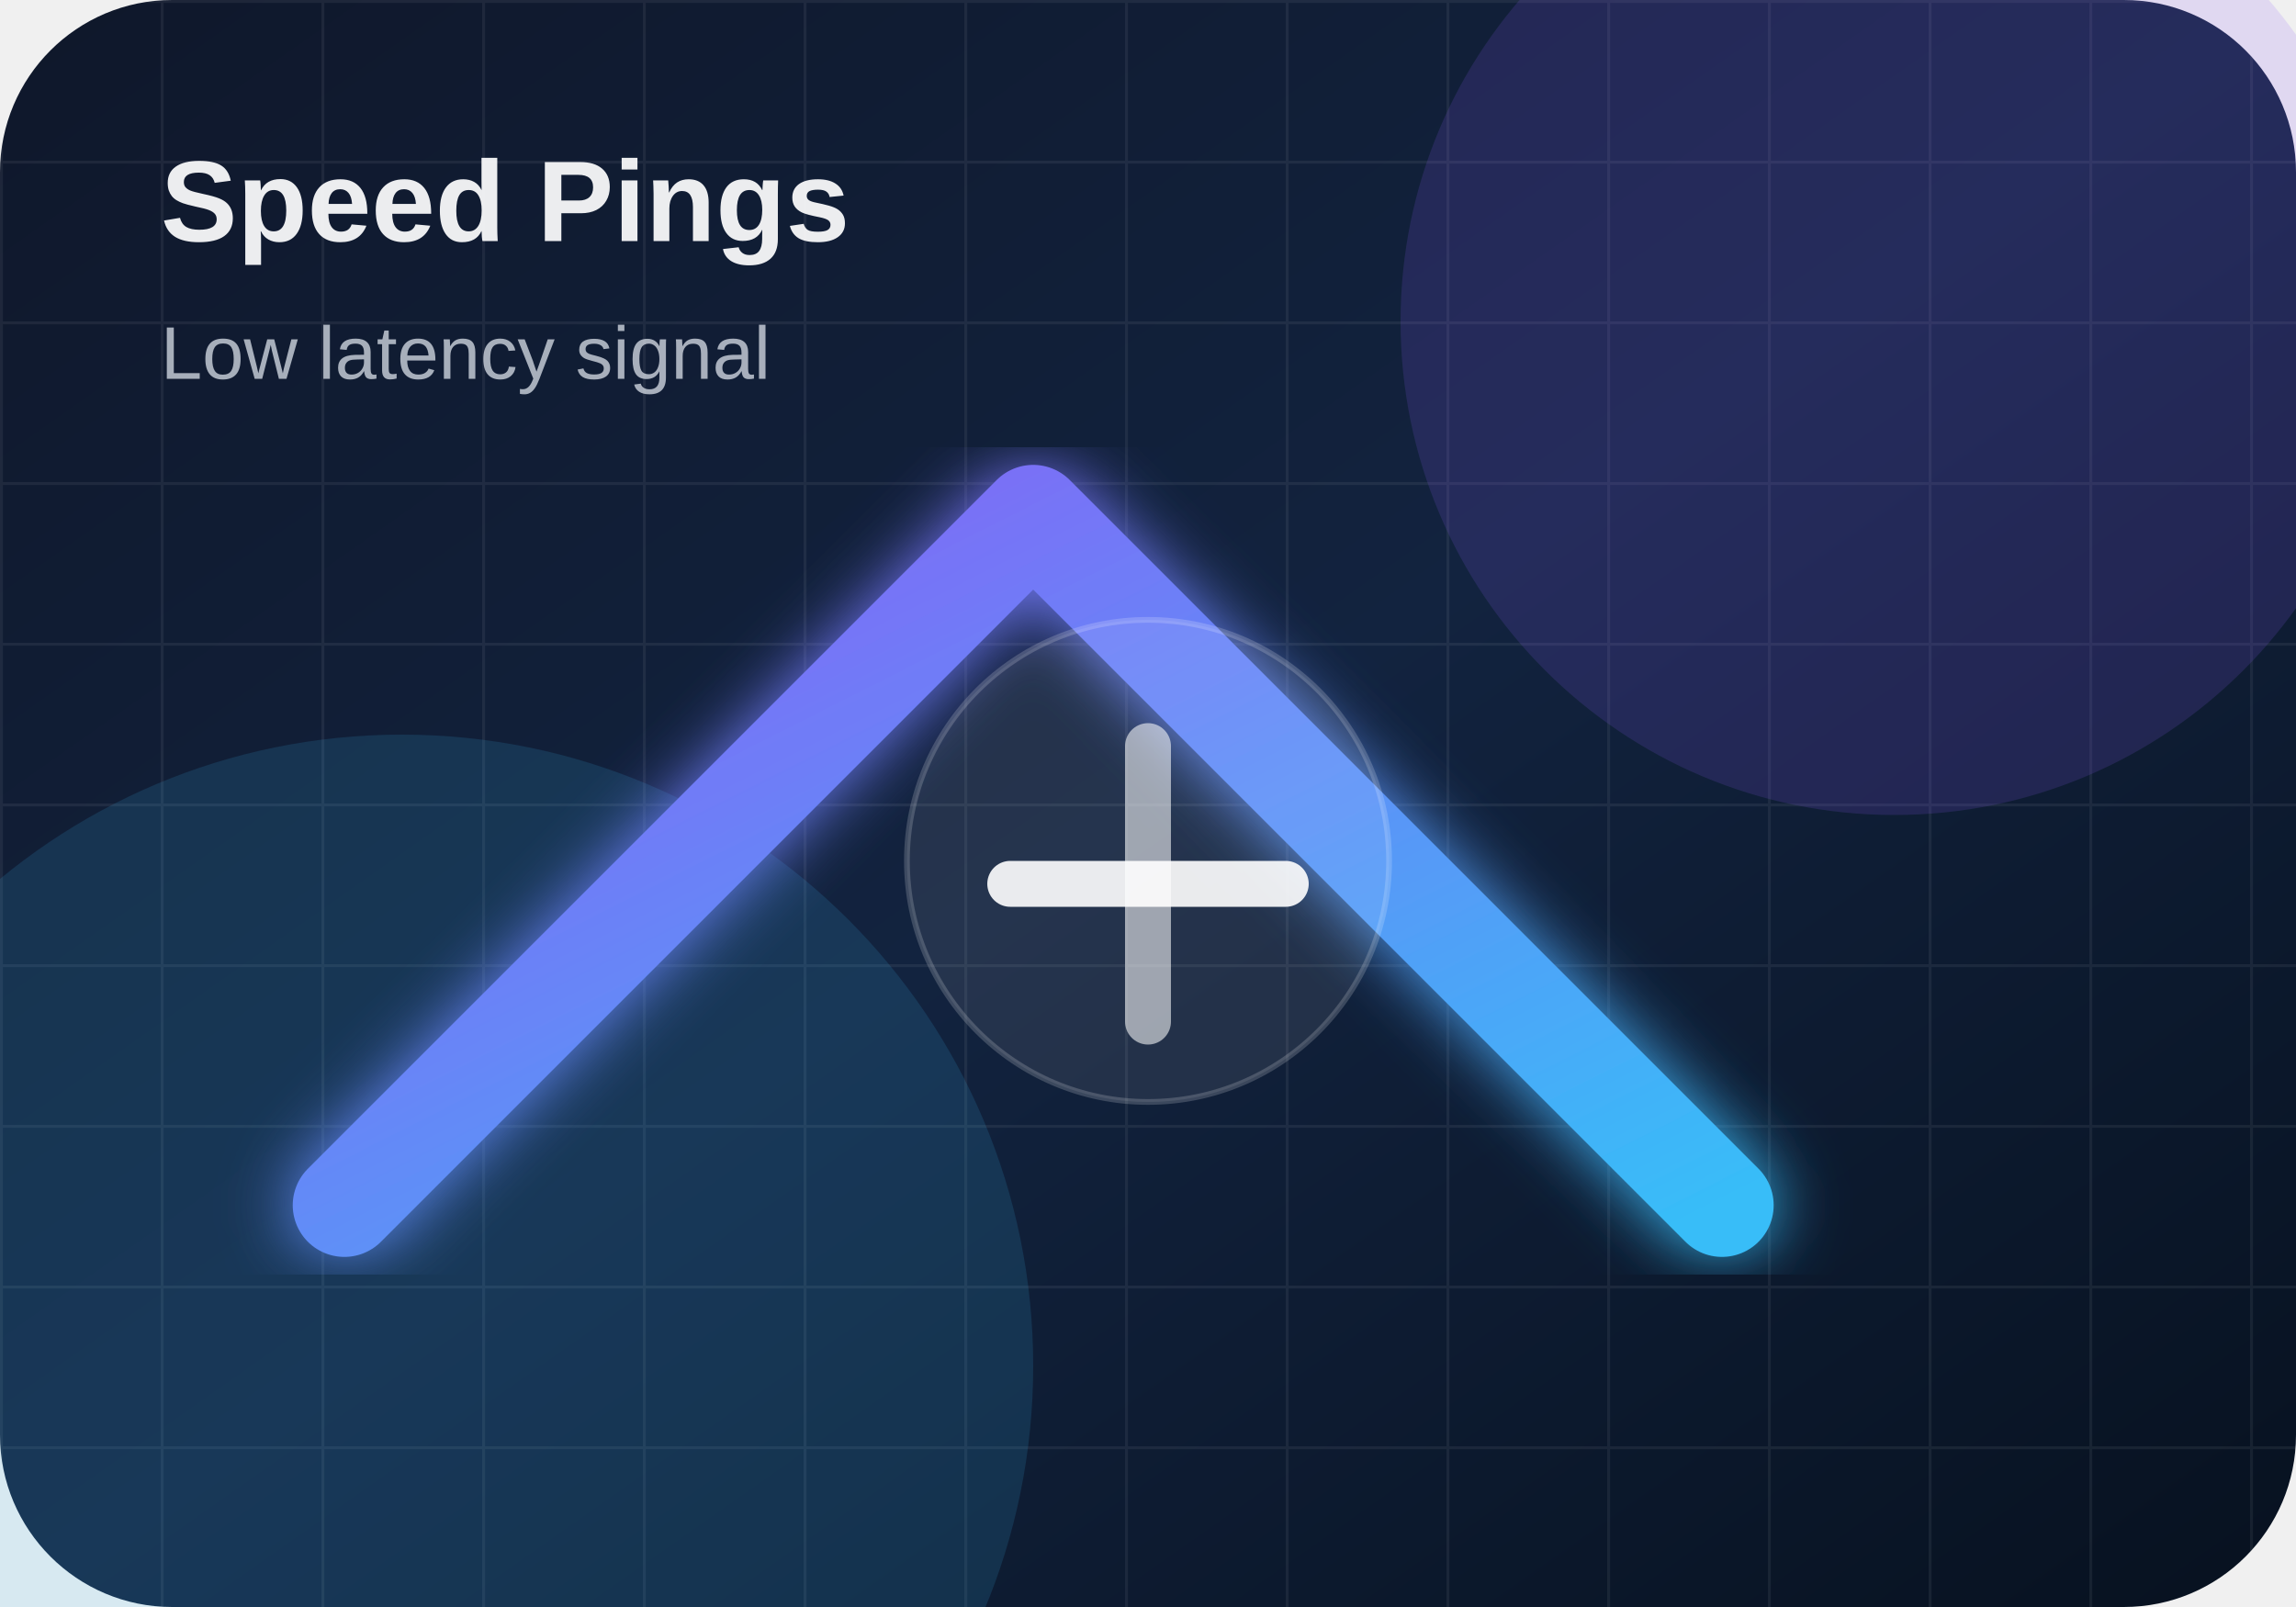
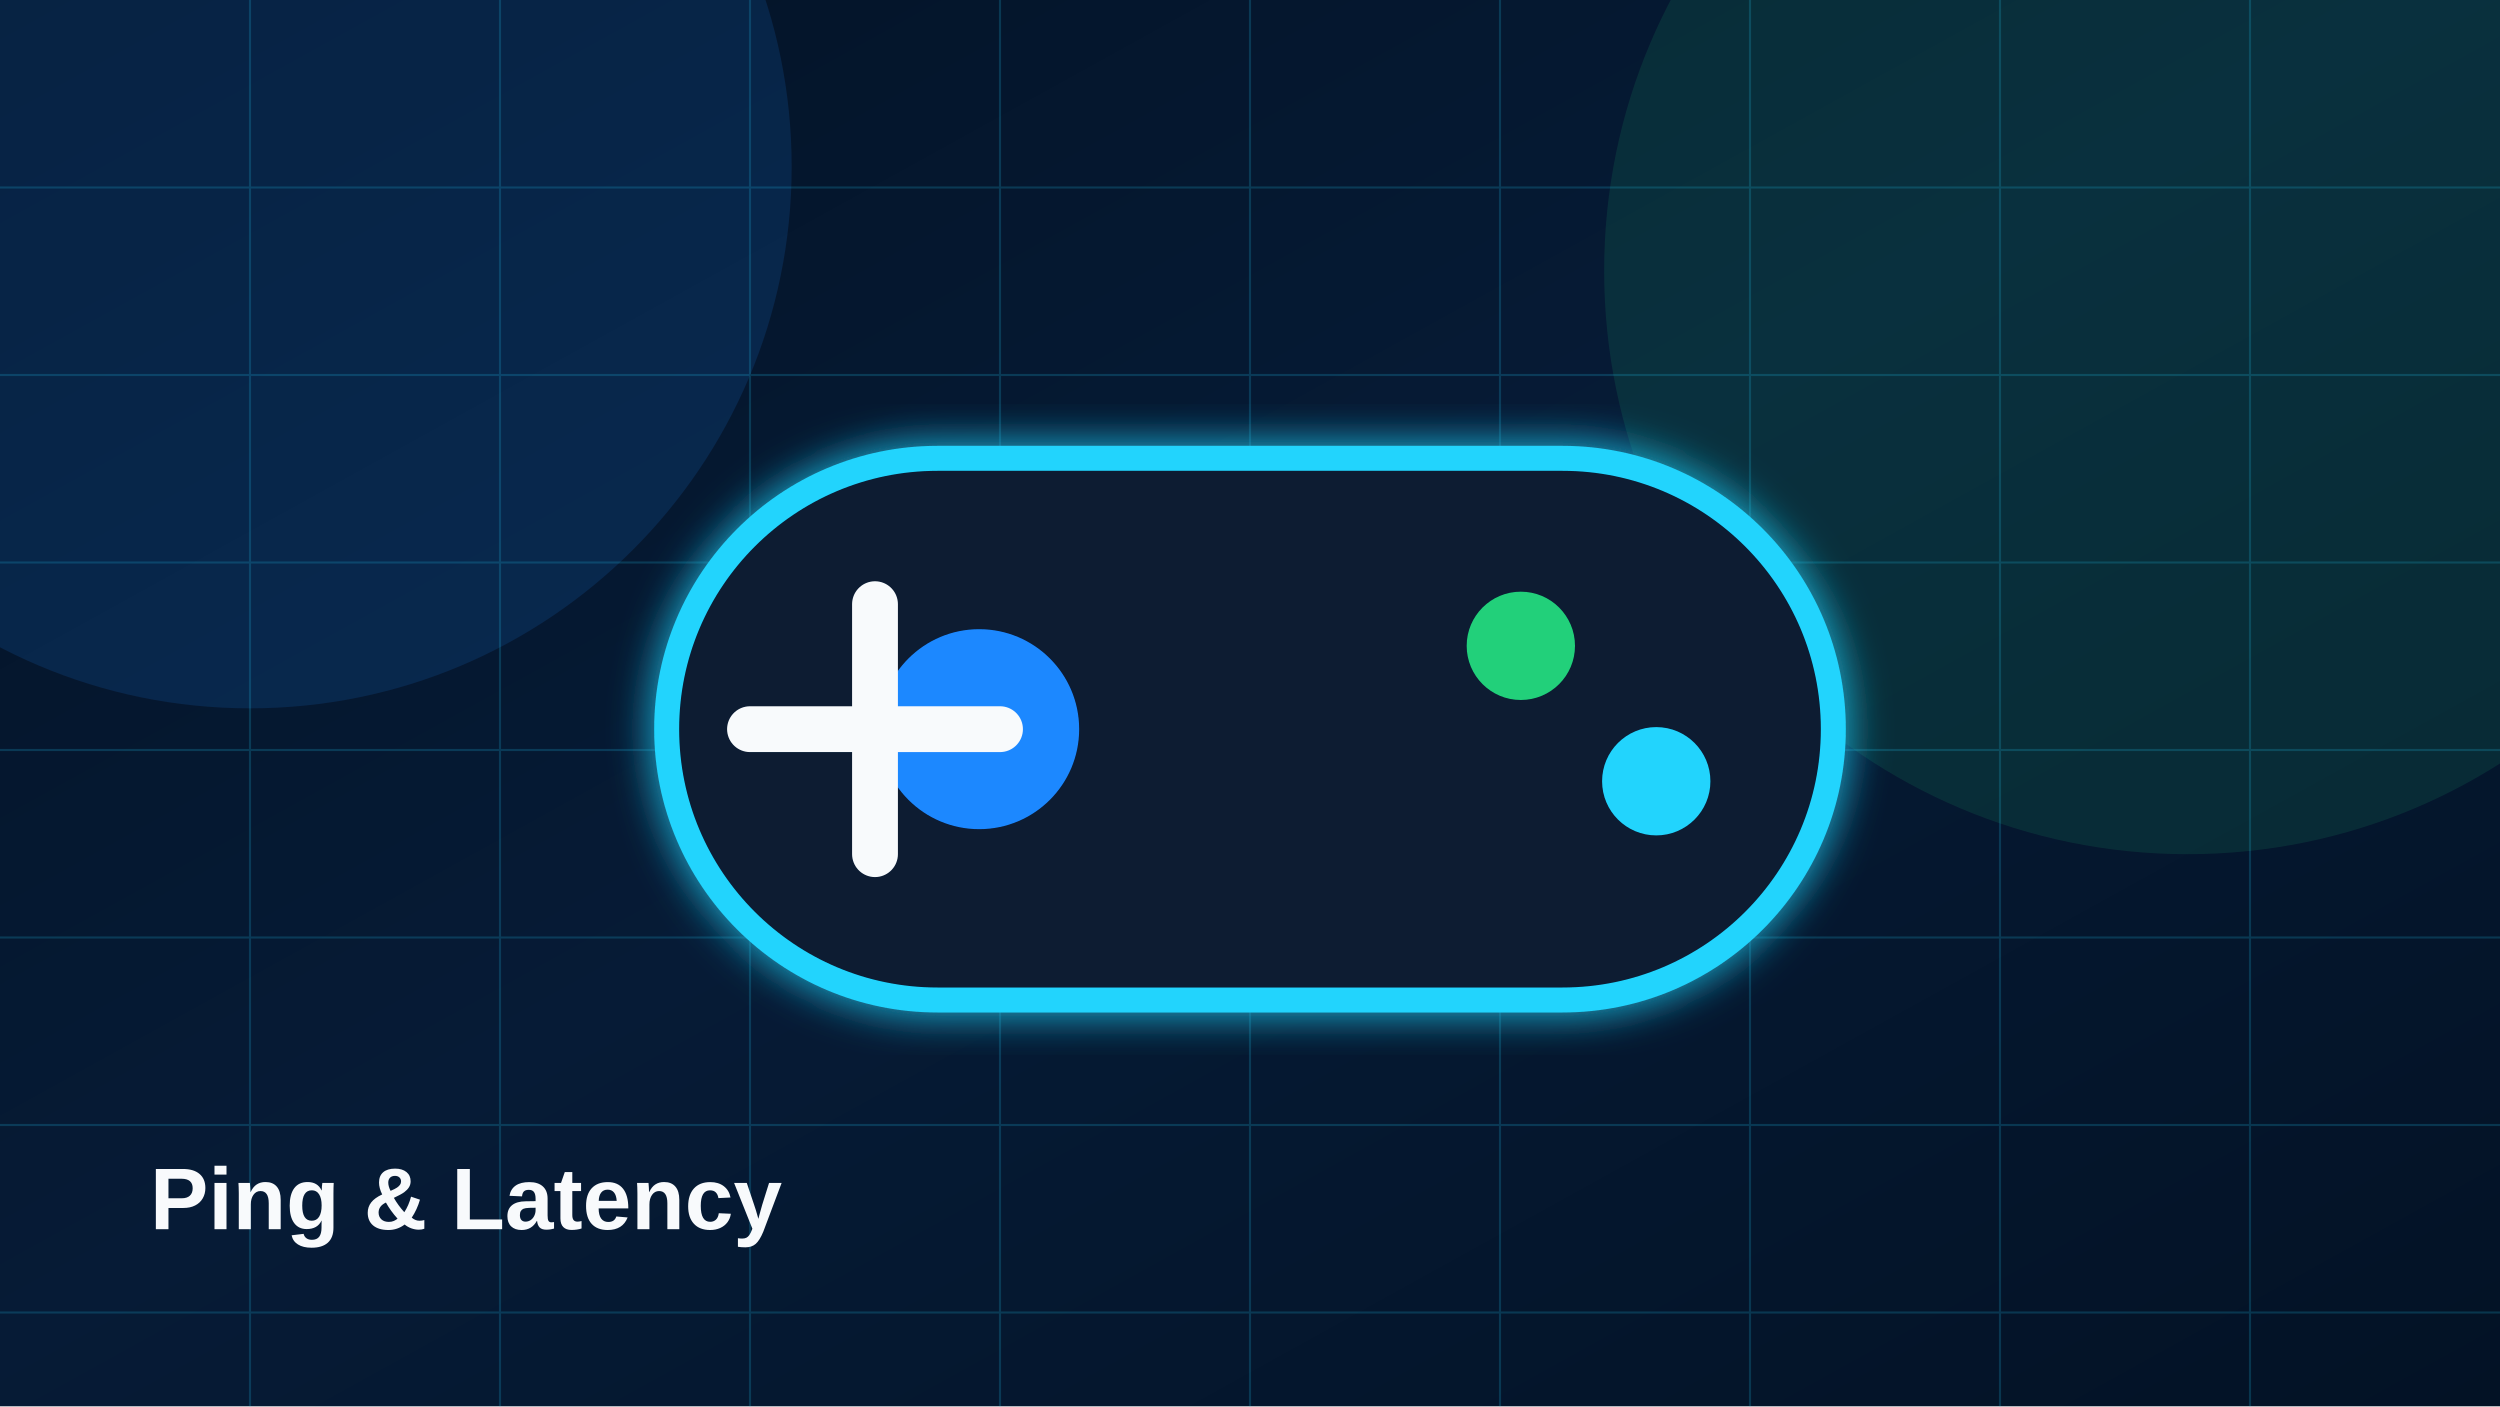
- <svg xmlns="http://www.w3.org/2000/svg" viewBox="0 0 400 280" role="img" aria-label="Low latency signal">
+ <svg xmlns="http://www.w3.org/2000/svg" viewBox="0 0 1200 675" role="img" aria-label="Ping &amp; Latency">
  <defs>
    <linearGradient id="bg" x1="0" y1="0" x2="1" y2="1">
-       <stop offset="0" stop-color="#0f172a" />
-       <stop offset="0.5" stop-color="#12233f" />
-       <stop offset="1" stop-color="#07111f" />
+       <stop stop-color="#031225" />
+       <stop offset="0.48" stop-color="#061b36" />
+       <stop offset="1" stop-color="#031225" />
    </linearGradient>
-     <linearGradient id="main" x1="0" y1="0" x2="1" y2="1">
-       <stop offset="0" stop-color="#8b5cf6" />
-       <stop offset="1" stop-color="#38bdf8" />
+     <linearGradient id="g" x1="0" y1="0" x2="1" y2="1">
+       <stop stop-color="#1E88FF" />
+       <stop offset=".5" stop-color="#21D4FD" />
+       <stop offset="1" stop-color="#21D07A" />
    </linearGradient>
    <filter id="glow">
-       <feGaussianBlur stdDeviation="6" result="b" />
+       <feGaussianBlur stdDeviation="10" result="b" />
      <feMerge>
        <feMergeNode in="b" />
        <feMergeNode in="SourceGraphic" />
      </feMerge>
    </filter>
-     <pattern id="grid" width="28" height="28" patternUnits="userSpaceOnUse">
-       <path d="M28 0H0V28" fill="none" stroke="rgba(255,255,255,.08)" stroke-width="1" />
-     </pattern>
  </defs>
-   <rect width="400" height="280" rx="30" fill="url(#bg)" />
-   <rect width="400" height="280" rx="30" fill="url(#grid)" opacity=".8" />
-   <circle cx="330" cy="56" r="86" fill="#8b5cf6" opacity=".16" />
-   <circle cx="70" cy="238" r="110" fill="#38bdf8" opacity=".14" />
-   <path d="M60,210 L180,90 L300,210" fill="none" stroke="url(#main)" stroke-width="18" stroke-linecap="round" stroke-linejoin="round" filter="url(#glow)" />
-   <circle cx="200" cy="150" r="42" fill="rgba(255,255,255,.08)" stroke="rgba(255,255,255,.18)" />
-   <path d="M176 154 h48" stroke="white" stroke-opacity=".9" stroke-width="8" stroke-linecap="round" />
-   <path d="M200 130 v48" stroke="white" stroke-opacity=".56" stroke-width="8" stroke-linecap="round" />
-   <text x="28" y="42" fill="rgba(255,255,255,.92)" font-family="Arial, sans-serif" font-weight="800" font-size="20">Speed Pings</text>
-   <text x="28" y="66" fill="rgba(226,232,240,.72)" font-family="Arial, sans-serif" font-size="13">Low latency signal</text>
+   <rect width="1200" height="675" fill="url(#bg)" />
+   <circle cx="120" cy="80" r="260" fill="#1E88FF" opacity=".14" />
+   <circle cx="1050" cy="130" r="280" fill="#21D07A" opacity=".12" />
+   <g opacity=".18" stroke="#21D4FD">
+     <path d="M0 90 H1200" />
+     <path d="M0 180 H1200" />
+     <path d="M0 270 H1200" />
+     <path d="M0 360 H1200" />
+     <path d="M0 450 H1200" />
+     <path d="M0 540 H1200" />
+     <path d="M0 630 H1200" />
+     <path d="M120 0 V675" />
+     <path d="M240 0 V675" />
+     <path d="M360 0 V675" />
+     <path d="M480 0 V675" />
+     <path d="M600 0 V675" />
+     <path d="M720 0 V675" />
+     <path d="M840 0 V675" />
+     <path d="M960 0 V675" />
+     <path d="M1080 0 V675" />
+   </g>
+   <g filter="url(#glow)">
+     <rect x="320" y="220" width="560" height="260" rx="130" fill="#071A32" stroke="#21D4FD" stroke-width="12" />
+     <circle cx="470" cy="350" r="48" fill="#1E88FF" />
+     <circle cx="730" cy="310" r="26" fill="#21D07A" />
+     <circle cx="795" cy="375" r="26" fill="#21D4FD" />
+     <path d="M360 350 h120 M420 290 v120" stroke="#f8fafc" stroke-width="22" stroke-linecap="round" />
+   </g>
+   <text x="72" y="590" fill="#f8fafc" font-family="Arial, sans-serif" font-size="42" font-weight="800">Ping &amp; Latency</text>
</svg>
